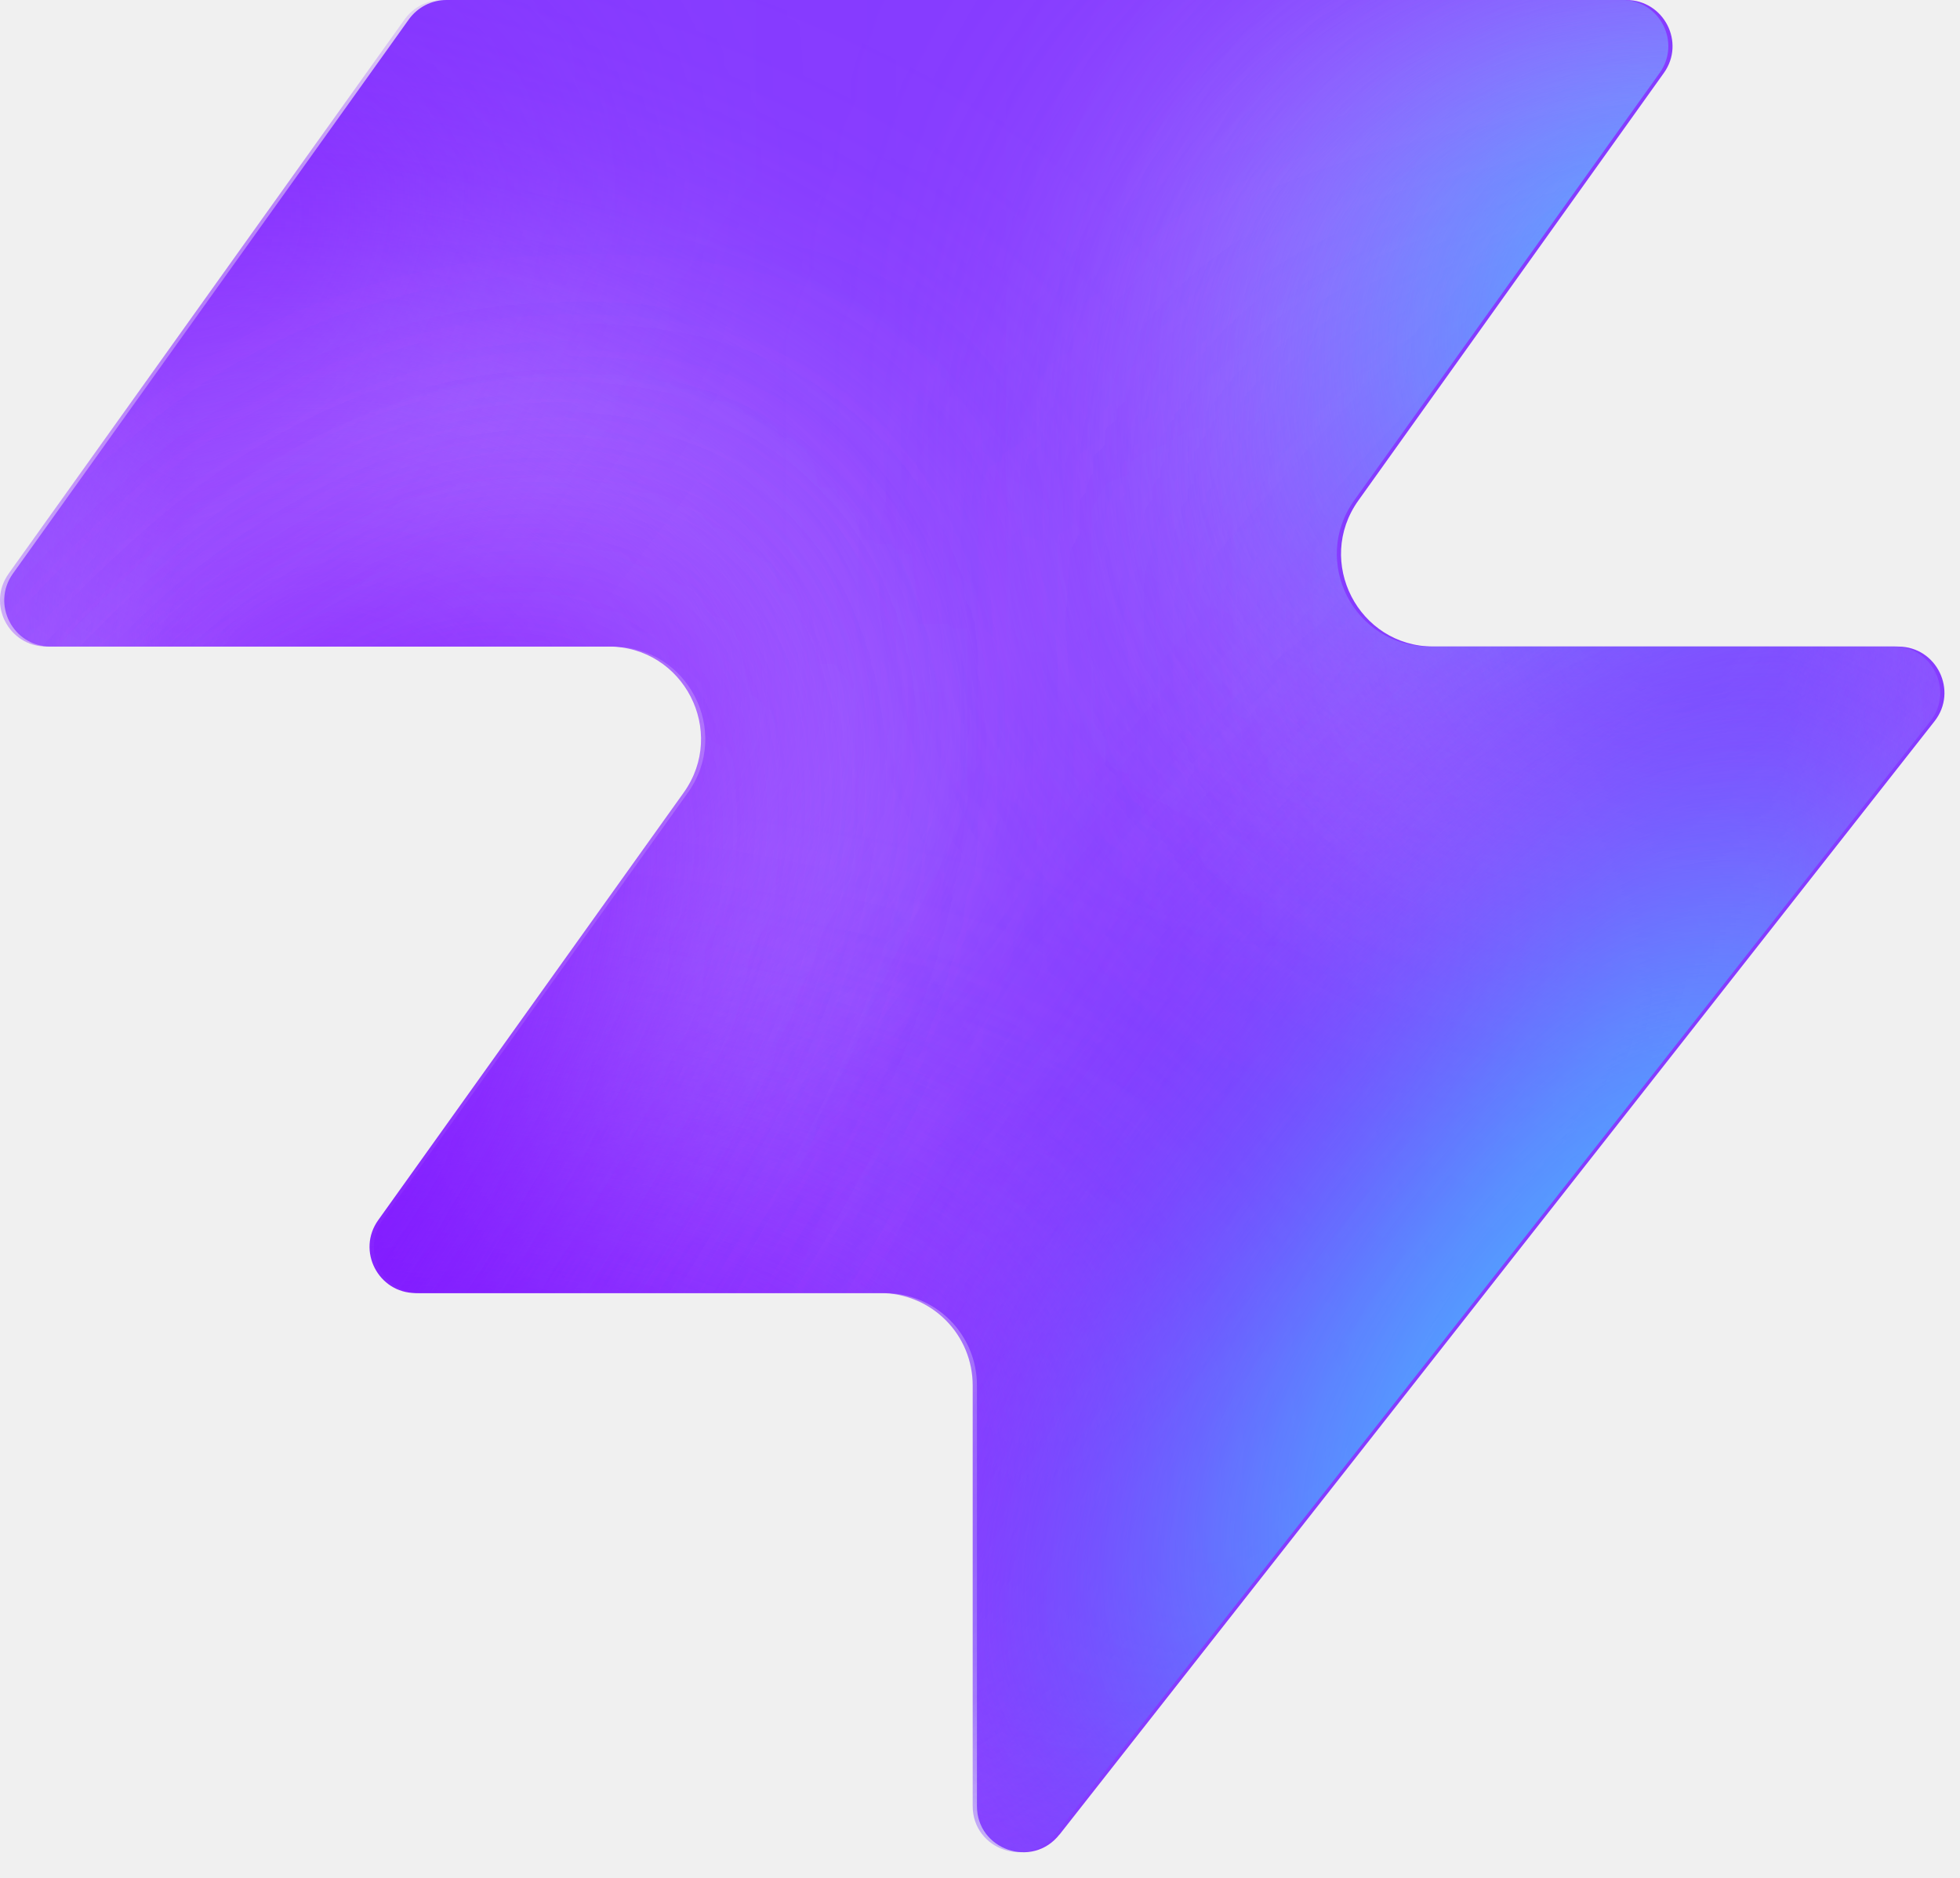
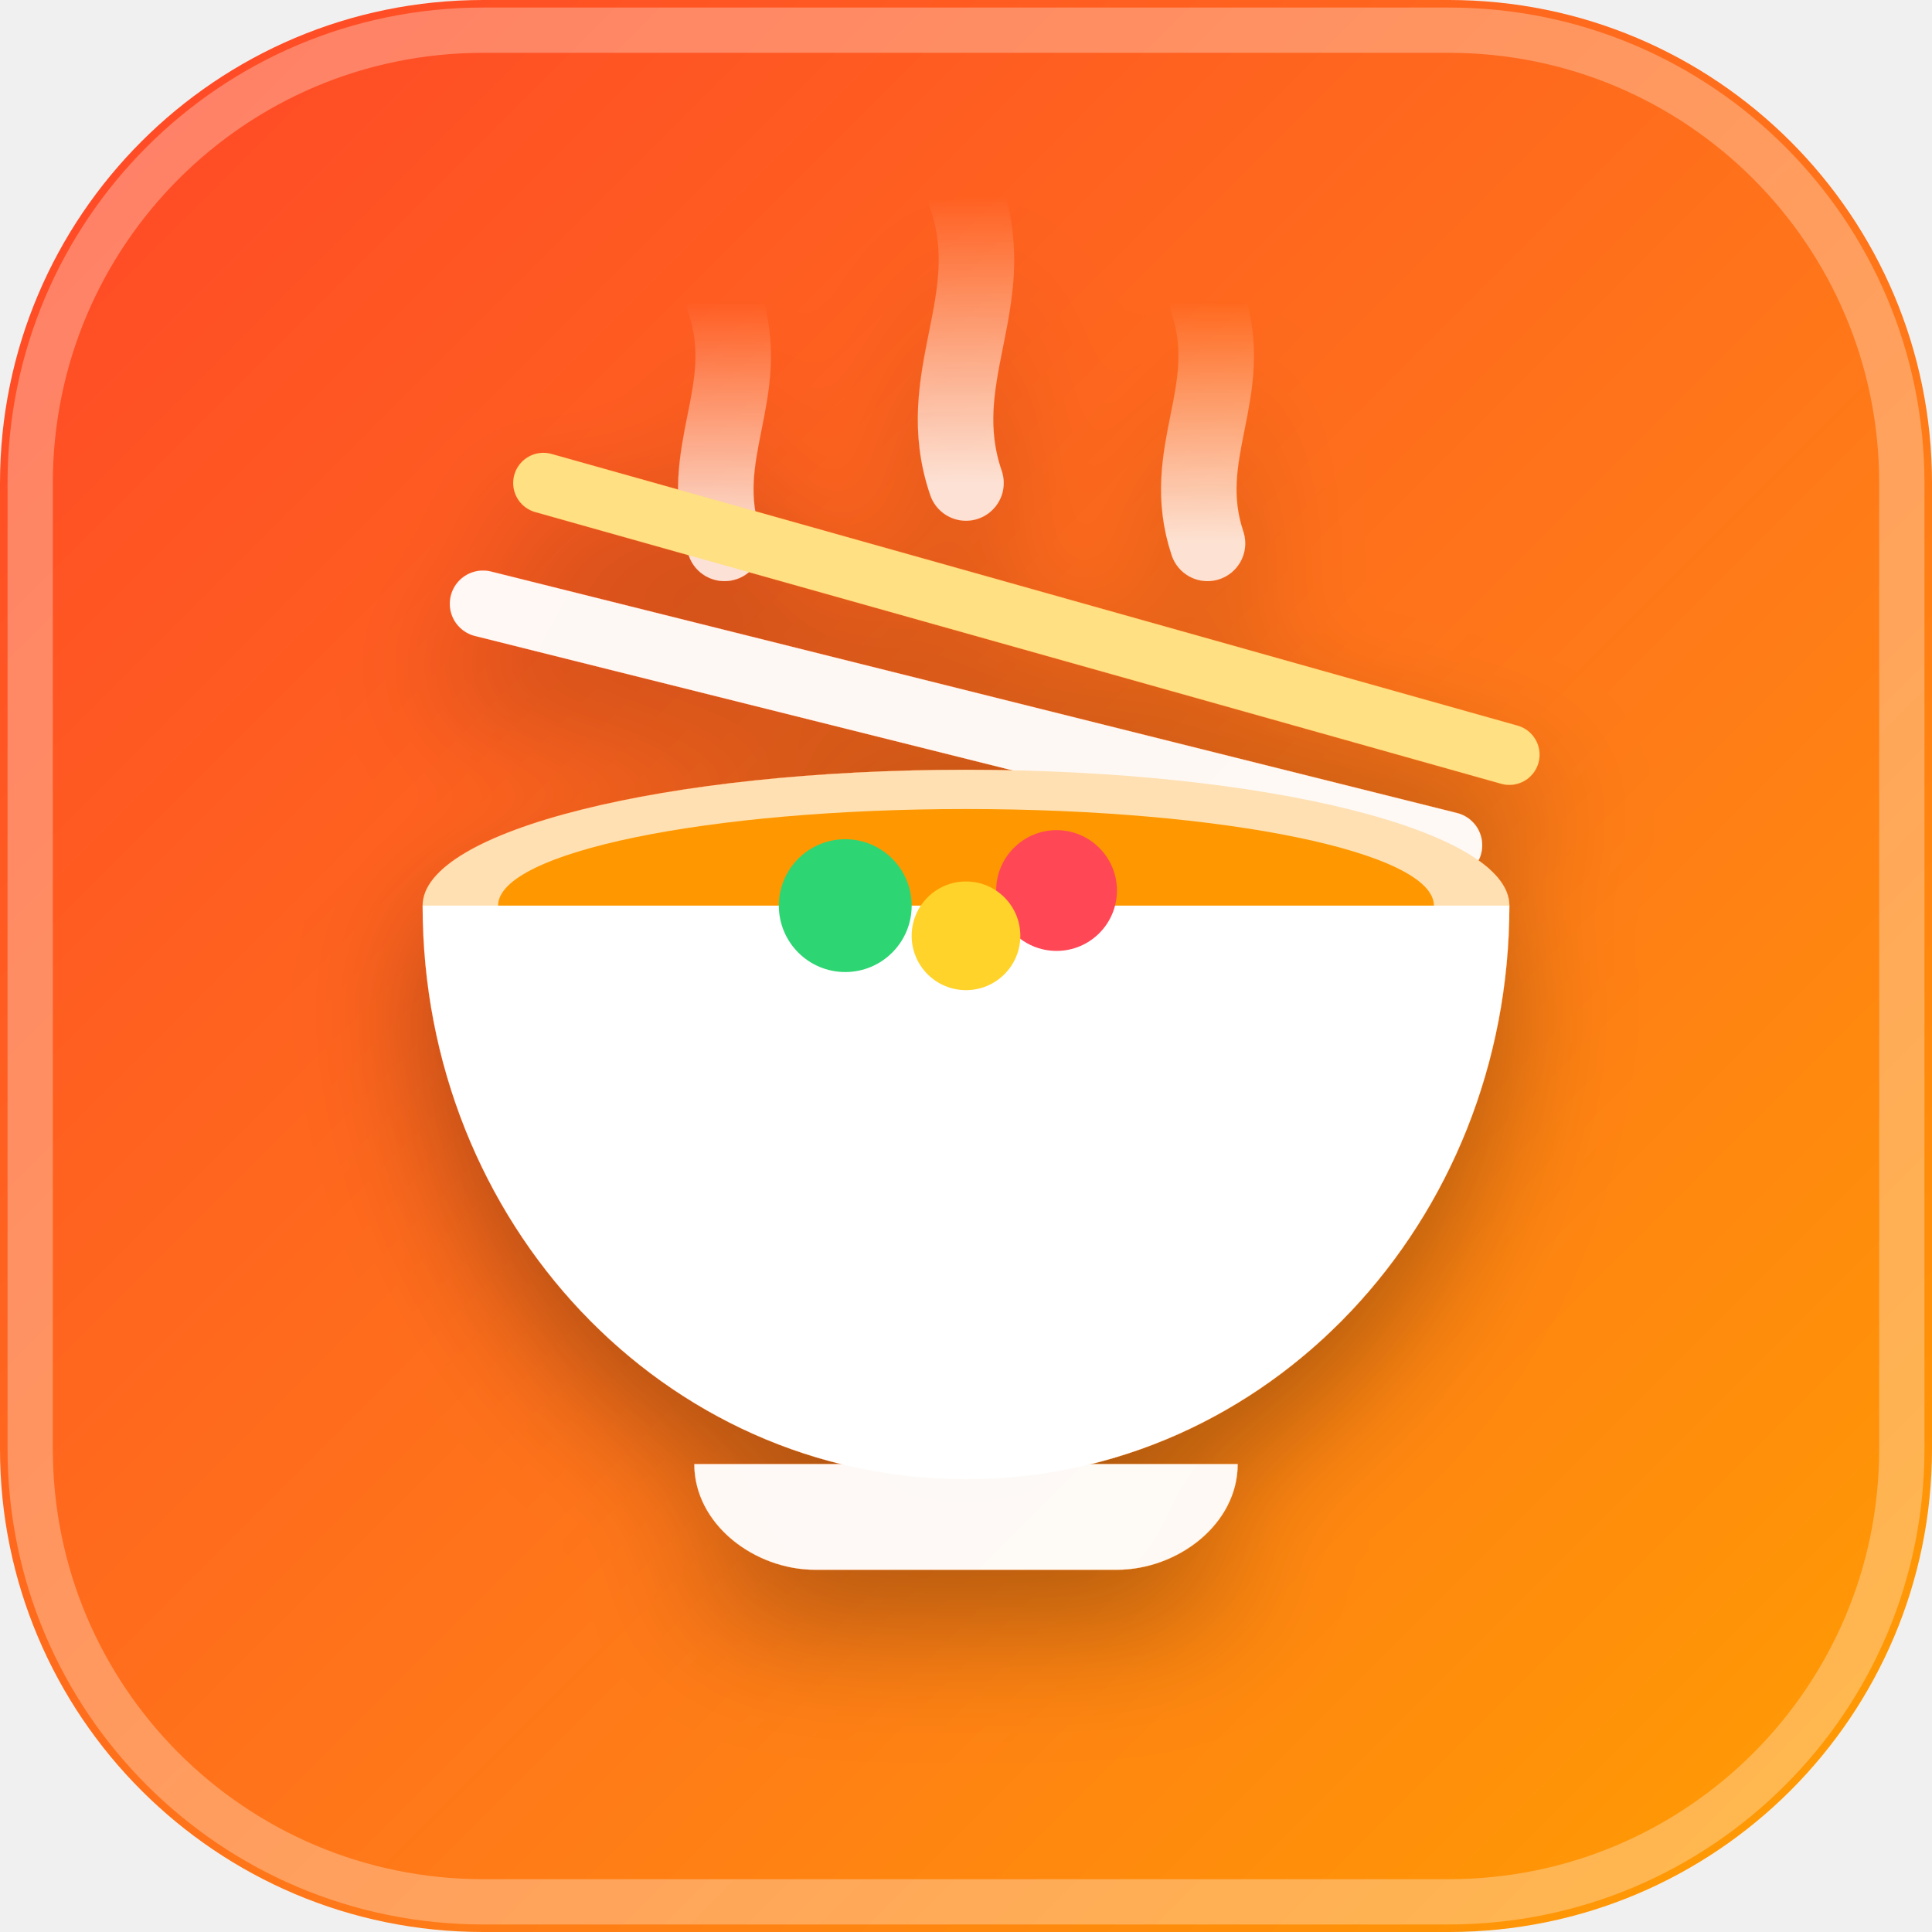
- <svg xmlns="http://www.w3.org/2000/svg" width="48" height="46" fill="none" viewBox="0 0 48 46">
-   <path fill="#863bff" d="M25.946 44.938c-.664.845-2.021.375-2.021-.698V33.937a2.26 2.26 0 0 0-2.262-2.262H10.287c-.92 0-1.456-1.04-.92-1.788l7.48-10.471c1.07-1.497 0-3.578-1.842-3.578H1.237c-.92 0-1.456-1.04-.92-1.788L10.013.474c.214-.297.556-.474.92-.474h28.894c.92 0 1.456 1.04.92 1.788l-7.48 10.471c-1.07 1.498 0 3.579 1.842 3.579h11.377c.943 0 1.473 1.088.89 1.83L25.947 44.94z" style="fill:#863bff;fill:color(display-p3 .525 .23 1);fill-opacity:1" />
-   <mask id="a" width="48" height="46" x="0" y="0" maskUnits="userSpaceOnUse" style="mask-type:alpha">
-     <path fill="#000" d="M25.842 44.938c-.664.844-2.021.375-2.021-.698V33.937a2.26 2.26 0 0 0-2.262-2.262H10.183c-.92 0-1.456-1.04-.92-1.788l7.48-10.471c1.07-1.498 0-3.579-1.842-3.579H1.133c-.92 0-1.456-1.04-.92-1.787L9.91.473c.214-.297.556-.474.92-.474h28.894c.92 0 1.456 1.04.92 1.788l-7.48 10.471c-1.07 1.498 0 3.578 1.842 3.578h11.377c.943 0 1.473 1.088.89 1.832L25.843 44.94z" style="fill:#000;fill-opacity:1" />
-   </mask>
-   <g mask="url(#a)">
-     <g filter="url(#b)">
-       <ellipse cx="5.508" cy="14.704" fill="#ede6ff" rx="5.508" ry="14.704" style="fill:#ede6ff;fill:color(display-p3 .927 .903 1);fill-opacity:1" transform="matrix(.00324 1 1 -.00324 -4.47 31.516)" />
-     </g>
-     <g filter="url(#c)">
-       <ellipse cx="10.399" cy="29.851" fill="#ede6ff" rx="10.399" ry="29.851" style="fill:#ede6ff;fill:color(display-p3 .927 .903 1);fill-opacity:1" transform="matrix(.00324 1 1 -.00324 -39.328 7.883)" />
-     </g>
-     <g filter="url(#d)">
-       <ellipse cx="5.508" cy="30.487" fill="#7e14ff" rx="5.508" ry="30.487" style="fill:#7e14ff;fill:color(display-p3 .492 .077 1);fill-opacity:1" transform="rotate(89.814 -25.913 -14.639)scale(1 -1)" />
-     </g>
-     <g filter="url(#e)">
-       <ellipse cx="5.508" cy="30.599" fill="#7e14ff" rx="5.508" ry="30.599" style="fill:#7e14ff;fill:color(display-p3 .492 .077 1);fill-opacity:1" transform="rotate(89.814 -32.644 -3.334)scale(1 -1)" />
-     </g>
-     <g filter="url(#f)">
-       <ellipse cx="5.508" cy="30.599" fill="#7e14ff" rx="5.508" ry="30.599" style="fill:#7e14ff;fill:color(display-p3 .492 .077 1);fill-opacity:1" transform="matrix(.00324 1 1 -.00324 -34.34 30.47)" />
-     </g>
-     <g filter="url(#g)">
-       <ellipse cx="14.072" cy="22.078" fill="#ede6ff" rx="14.072" ry="22.078" style="fill:#ede6ff;fill:color(display-p3 .927 .903 1);fill-opacity:1" transform="rotate(93.35 24.506 48.493)scale(-1 1)" />
-     </g>
-     <g filter="url(#h)">
-       <ellipse cx="3.47" cy="21.501" fill="#7e14ff" rx="3.47" ry="21.501" style="fill:#7e14ff;fill:color(display-p3 .492 .077 1);fill-opacity:1" transform="rotate(89.009 28.708 47.59)scale(-1 1)" />
-     </g>
-     <g filter="url(#i)">
-       <ellipse cx="3.47" cy="21.501" fill="#7e14ff" rx="3.47" ry="21.501" style="fill:#7e14ff;fill:color(display-p3 .492 .077 1);fill-opacity:1" transform="rotate(89.009 28.708 47.59)scale(-1 1)" />
-     </g>
-     <g filter="url(#j)">
-       <ellipse cx=".387" cy="8.972" fill="#7e14ff" rx="4.407" ry="29.108" style="fill:#7e14ff;fill:color(display-p3 .492 .077 1);fill-opacity:1" transform="rotate(39.51 .387 8.972)" />
-     </g>
-     <g filter="url(#k)">
-       <ellipse cx="47.523" cy="-6.092" fill="#7e14ff" rx="4.407" ry="29.108" style="fill:#7e14ff;fill:color(display-p3 .492 .077 1);fill-opacity:1" transform="rotate(37.892 47.523 -6.092)" />
-     </g>
-     <g filter="url(#l)">
-       <ellipse cx="41.412" cy="6.333" fill="#47bfff" rx="5.971" ry="9.665" style="fill:#47bfff;fill:color(display-p3 .28 .748 1);fill-opacity:1" transform="rotate(37.892 41.412 6.333)" />
-     </g>
-     <g filter="url(#m)">
-       <ellipse cx="-1.879" cy="38.332" fill="#7e14ff" rx="4.407" ry="29.108" style="fill:#7e14ff;fill:color(display-p3 .492 .077 1);fill-opacity:1" transform="rotate(37.892 -1.88 38.332)" />
-     </g>
-     <g filter="url(#n)">
-       <ellipse cx="-1.879" cy="38.332" fill="#7e14ff" rx="4.407" ry="29.108" style="fill:#7e14ff;fill:color(display-p3 .492 .077 1);fill-opacity:1" transform="rotate(37.892 -1.88 38.332)" />
-     </g>
-     <g filter="url(#o)">
-       <ellipse cx="35.651" cy="29.907" fill="#7e14ff" rx="4.407" ry="29.108" style="fill:#7e14ff;fill:color(display-p3 .492 .077 1);fill-opacity:1" transform="rotate(37.892 35.651 29.907)" />
-     </g>
-     <g filter="url(#p)">
-       <ellipse cx="38.418" cy="32.4" fill="#47bfff" rx="5.971" ry="15.297" style="fill:#47bfff;fill:color(display-p3 .28 .748 1);fill-opacity:1" transform="rotate(37.892 38.418 32.4)" />
-     </g>
-   </g>
+ <svg xmlns="http://www.w3.org/2000/svg" viewBox="0 0 64 64" fill="none">
  <defs>
-     <filter id="b" width="60.045" height="41.654" x="-19.77" y="16.149" color-interpolation-filters="sRGB" filterUnits="userSpaceOnUse">
-       <feFlood flood-opacity="0" result="BackgroundImageFix" />
-       <feBlend in="SourceGraphic" in2="BackgroundImageFix" result="shape" />
-       <feGaussianBlur result="effect1_foregroundBlur_2002_17158" stdDeviation="7.659" />
-     </filter>
-     <filter id="c" width="90.34" height="51.437" x="-54.613" y="-7.533" color-interpolation-filters="sRGB" filterUnits="userSpaceOnUse">
-       <feFlood flood-opacity="0" result="BackgroundImageFix" />
-       <feBlend in="SourceGraphic" in2="BackgroundImageFix" result="shape" />
-       <feGaussianBlur result="effect1_foregroundBlur_2002_17158" stdDeviation="7.659" />
-     </filter>
-     <filter id="d" width="79.355" height="29.4" x="-49.64" y="2.03" color-interpolation-filters="sRGB" filterUnits="userSpaceOnUse">
-       <feFlood flood-opacity="0" result="BackgroundImageFix" />
-       <feBlend in="SourceGraphic" in2="BackgroundImageFix" result="shape" />
-       <feGaussianBlur result="effect1_foregroundBlur_2002_17158" stdDeviation="4.596" />
-     </filter>
-     <filter id="e" width="79.579" height="29.4" x="-45.045" y="20.029" color-interpolation-filters="sRGB" filterUnits="userSpaceOnUse">
-       <feFlood flood-opacity="0" result="BackgroundImageFix" />
-       <feBlend in="SourceGraphic" in2="BackgroundImageFix" result="shape" />
-       <feGaussianBlur result="effect1_foregroundBlur_2002_17158" stdDeviation="4.596" />
-     </filter>
-     <filter id="f" width="79.579" height="29.4" x="-43.513" y="21.178" color-interpolation-filters="sRGB" filterUnits="userSpaceOnUse">
-       <feFlood flood-opacity="0" result="BackgroundImageFix" />
-       <feBlend in="SourceGraphic" in2="BackgroundImageFix" result="shape" />
-       <feGaussianBlur result="effect1_foregroundBlur_2002_17158" stdDeviation="4.596" />
-     </filter>
-     <filter id="g" width="74.749" height="58.852" x="15.756" y="-17.901" color-interpolation-filters="sRGB" filterUnits="userSpaceOnUse">
-       <feFlood flood-opacity="0" result="BackgroundImageFix" />
-       <feBlend in="SourceGraphic" in2="BackgroundImageFix" result="shape" />
-       <feGaussianBlur result="effect1_foregroundBlur_2002_17158" stdDeviation="7.659" />
-     </filter>
-     <filter id="h" width="61.377" height="25.362" x="23.548" y="2.284" color-interpolation-filters="sRGB" filterUnits="userSpaceOnUse">
-       <feFlood flood-opacity="0" result="BackgroundImageFix" />
-       <feBlend in="SourceGraphic" in2="BackgroundImageFix" result="shape" />
-       <feGaussianBlur result="effect1_foregroundBlur_2002_17158" stdDeviation="4.596" />
-     </filter>
-     <filter id="i" width="61.377" height="25.362" x="23.548" y="2.284" color-interpolation-filters="sRGB" filterUnits="userSpaceOnUse">
-       <feFlood flood-opacity="0" result="BackgroundImageFix" />
-       <feBlend in="SourceGraphic" in2="BackgroundImageFix" result="shape" />
-       <feGaussianBlur result="effect1_foregroundBlur_2002_17158" stdDeviation="4.596" />
-     </filter>
-     <filter id="j" width="56.045" height="63.649" x="-27.636" y="-22.853" color-interpolation-filters="sRGB" filterUnits="userSpaceOnUse">
-       <feFlood flood-opacity="0" result="BackgroundImageFix" />
-       <feBlend in="SourceGraphic" in2="BackgroundImageFix" result="shape" />
-       <feGaussianBlur result="effect1_foregroundBlur_2002_17158" stdDeviation="4.596" />
-     </filter>
-     <filter id="k" width="54.814" height="64.646" x="20.116" y="-38.415" color-interpolation-filters="sRGB" filterUnits="userSpaceOnUse">
-       <feFlood flood-opacity="0" result="BackgroundImageFix" />
-       <feBlend in="SourceGraphic" in2="BackgroundImageFix" result="shape" />
-       <feGaussianBlur result="effect1_foregroundBlur_2002_17158" stdDeviation="4.596" />
-     </filter>
-     <filter id="l" width="33.541" height="35.313" x="24.641" y="-11.323" color-interpolation-filters="sRGB" filterUnits="userSpaceOnUse">
-       <feFlood flood-opacity="0" result="BackgroundImageFix" />
-       <feBlend in="SourceGraphic" in2="BackgroundImageFix" result="shape" />
-       <feGaussianBlur result="effect1_foregroundBlur_2002_17158" stdDeviation="4.596" />
-     </filter>
-     <filter id="m" width="54.814" height="64.646" x="-29.286" y="6.009" color-interpolation-filters="sRGB" filterUnits="userSpaceOnUse">
-       <feFlood flood-opacity="0" result="BackgroundImageFix" />
-       <feBlend in="SourceGraphic" in2="BackgroundImageFix" result="shape" />
-       <feGaussianBlur result="effect1_foregroundBlur_2002_17158" stdDeviation="4.596" />
-     </filter>
-     <filter id="n" width="54.814" height="64.646" x="-29.286" y="6.009" color-interpolation-filters="sRGB" filterUnits="userSpaceOnUse">
-       <feFlood flood-opacity="0" result="BackgroundImageFix" />
-       <feBlend in="SourceGraphic" in2="BackgroundImageFix" result="shape" />
-       <feGaussianBlur result="effect1_foregroundBlur_2002_17158" stdDeviation="4.596" />
-     </filter>
-     <filter id="o" width="54.814" height="64.646" x="8.244" y="-2.416" color-interpolation-filters="sRGB" filterUnits="userSpaceOnUse">
-       <feFlood flood-opacity="0" result="BackgroundImageFix" />
-       <feBlend in="SourceGraphic" in2="BackgroundImageFix" result="shape" />
-       <feGaussianBlur result="effect1_foregroundBlur_2002_17158" stdDeviation="4.596" />
-     </filter>
-     <filter id="p" width="39.409" height="43.623" x="18.713" y="10.588" color-interpolation-filters="sRGB" filterUnits="userSpaceOnUse">
-       <feFlood flood-opacity="0" result="BackgroundImageFix" />
-       <feBlend in="SourceGraphic" in2="BackgroundImageFix" result="shape" />
-       <feGaussianBlur result="effect1_foregroundBlur_2002_17158" stdDeviation="4.596" />
+     <linearGradient id="favBg" x1="0%" y1="0%" x2="100%" y2="100%">
+       <stop offset="0%" stop-color="#ff4528" />
+       <stop offset="60%" stop-color="#ff7a18" />
+       <stop offset="100%" stop-color="#ffa000" />
+     </linearGradient>
+     <linearGradient id="steamGrad" x1="0%" y1="100%" x2="0%" y2="0%">
+       <stop offset="0%" stop-color="#ffffff" stop-opacity="0.8" />
+       <stop offset="100%" stop-color="#ffffff" stop-opacity="0" />
+     </linearGradient>
+     <filter id="glow" x="-20%" y="-20%" width="140%" height="140%">
+       <feDropShadow dx="0" dy="2" stdDeviation="2" flood-color="#000000" flood-opacity="0.3" />
    </filter>
  </defs>
+   <rect width="64" height="64" rx="16" fill="url(#favBg)" />
+   <rect x="1" y="1" width="62" height="62" rx="15" stroke="rgba(255,255,255,0.3)" stroke-width="1.5" fill="none" />
+   <g filter="url(#glow)">
+     <path d="M24 18c-1-3 1-5 0-8" stroke="url(#steamGrad)" stroke-width="2.5" stroke-linecap="round" />
+     <path d="M32 16c-1.2-3.5 1.2-6 0-9.5" stroke="url(#steamGrad)" stroke-width="2.5" stroke-linecap="round" />
+     <path d="M40 18c-1-3 1-5 0-8" stroke="url(#steamGrad)" stroke-width="2.5" stroke-linecap="round" />
+     <line x1="16" y1="20" x2="48" y2="28" stroke="#ffffff" stroke-width="2.2" stroke-linecap="round" opacity="0.95" />
+     <line x1="18" y1="16" x2="50" y2="25" stroke="#ffe082" stroke-width="2" stroke-linecap="round" />
+     <ellipse cx="32" cy="30" rx="18" ry="4.5" fill="#ffe0b2" />
+     <ellipse cx="32" cy="30" rx="15.5" ry="3.2" fill="#ff9800" />
+     <path d="M14 30c0 10.5 8 19 18 19s18-8.5 18-19H14z" fill="#ffffff" />
+     <path d="M23 48.5h18c0 2-2 3.5-4 3.5H27c-2 0-4-1.5-4-3.5z" fill="#ffffff" opacity="0.95" />
+     <circle cx="28" cy="30" r="2.2" fill="#2ed573" />
+     <circle cx="35" cy="29.5" r="2" fill="#ff4757" />
+     <circle cx="32" cy="31" r="1.8" fill="#ffd32a" />
+   </g>
</svg>
